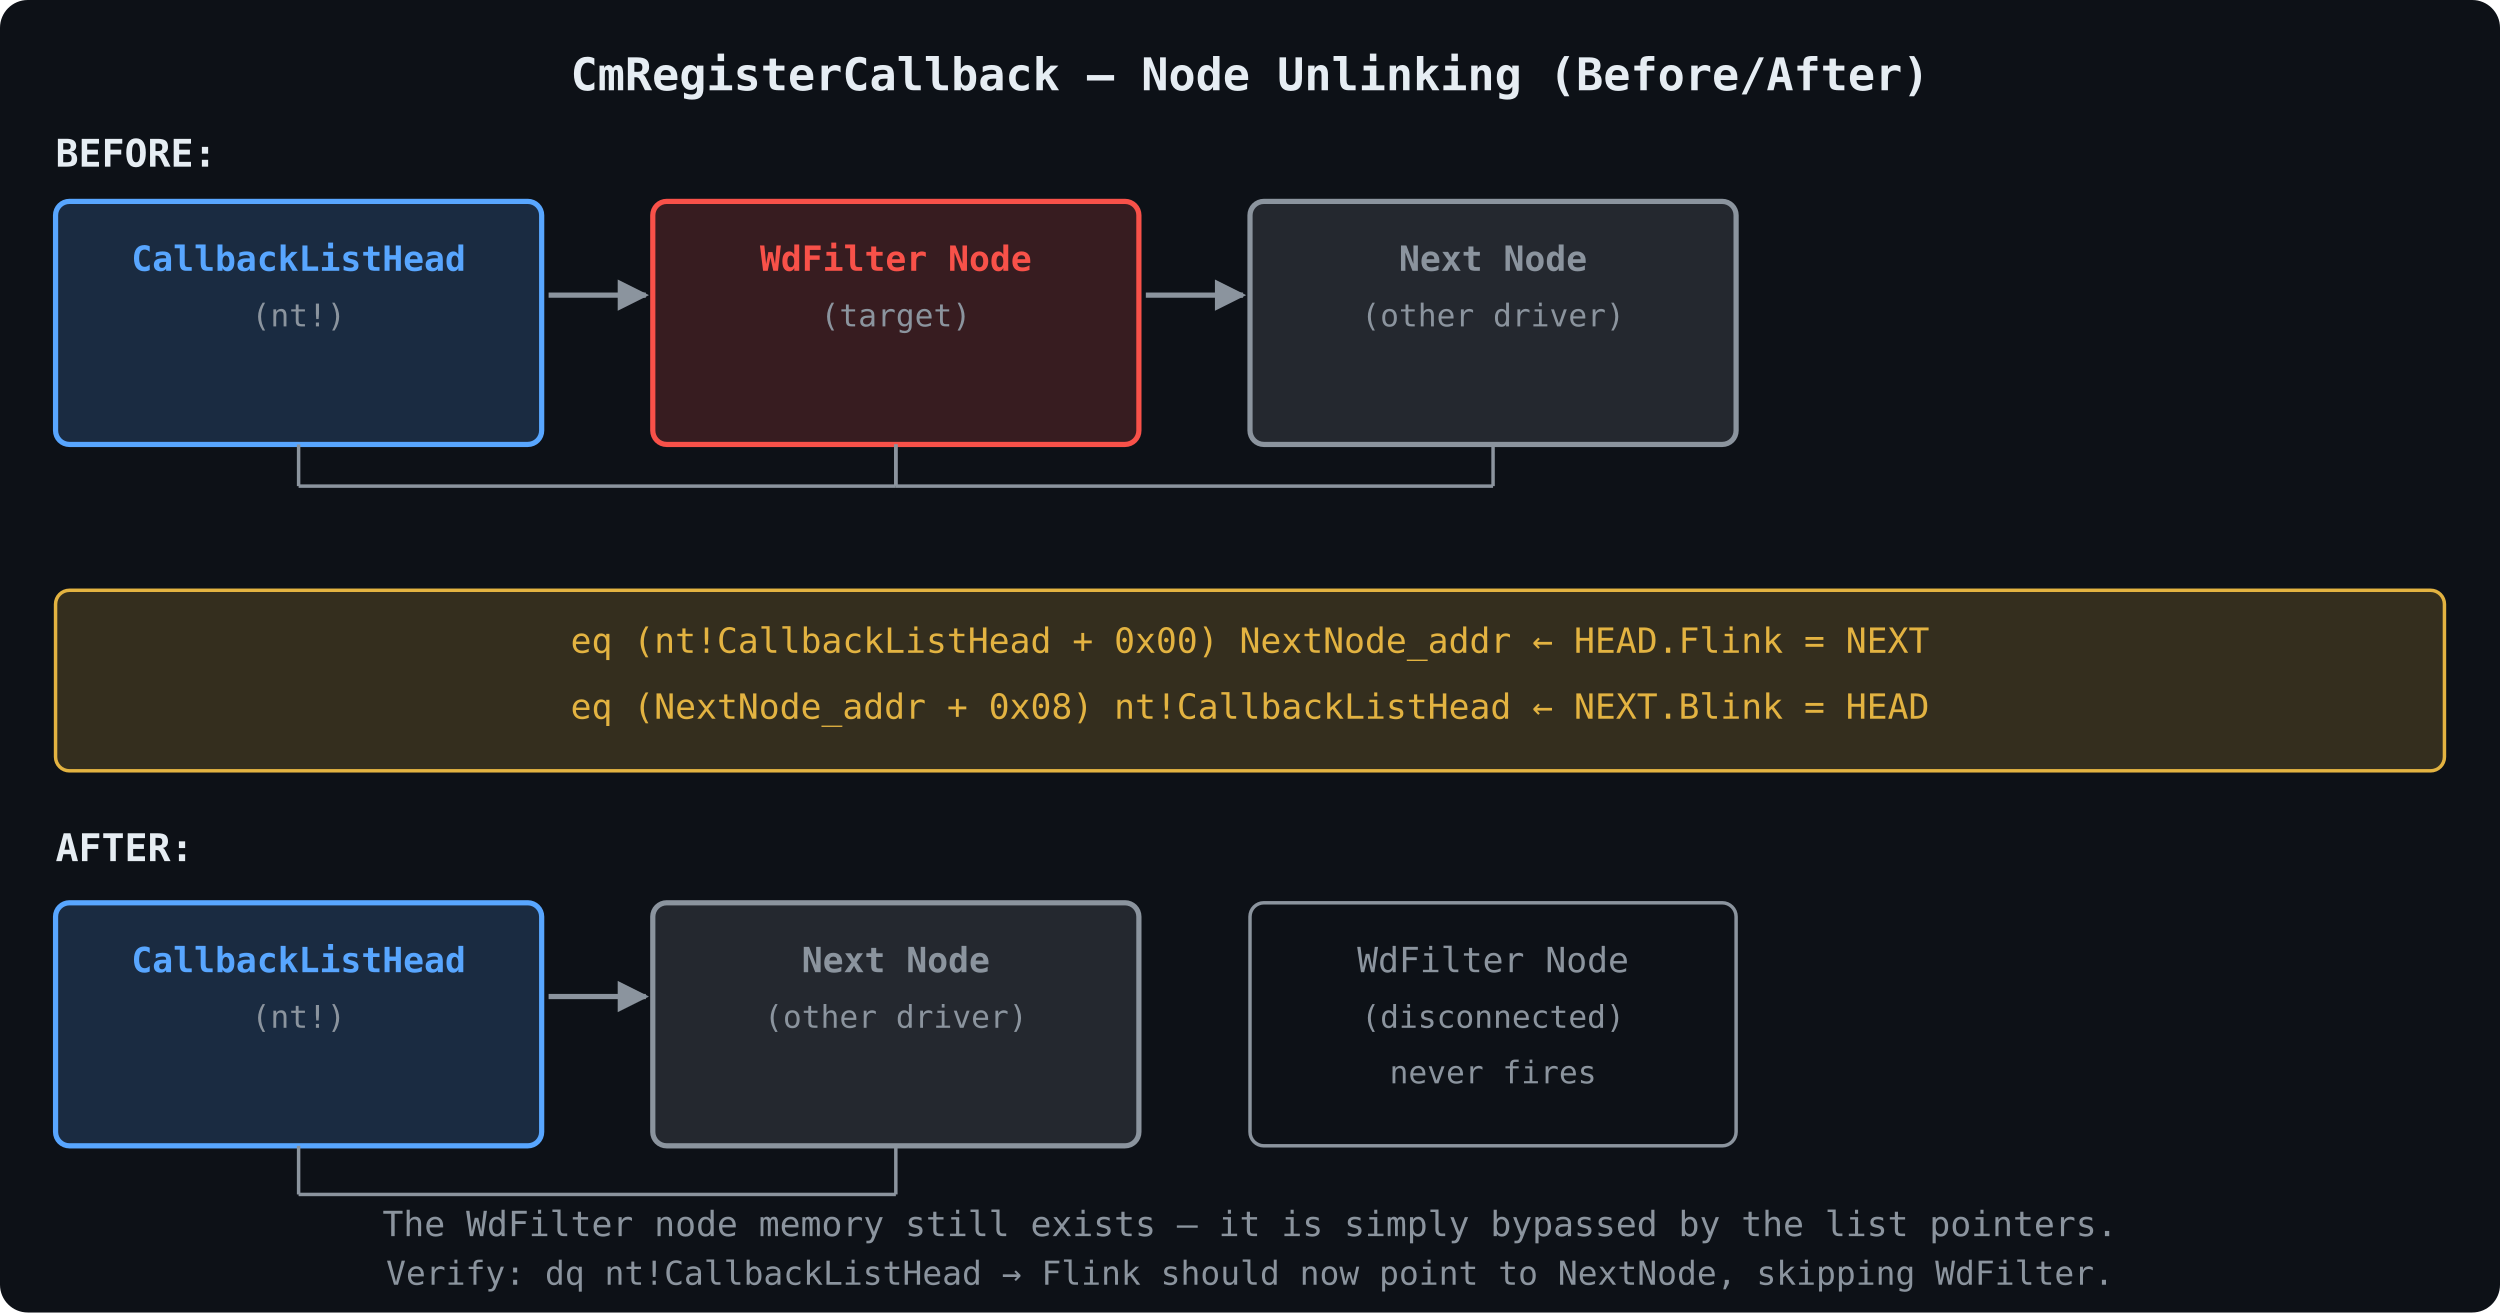
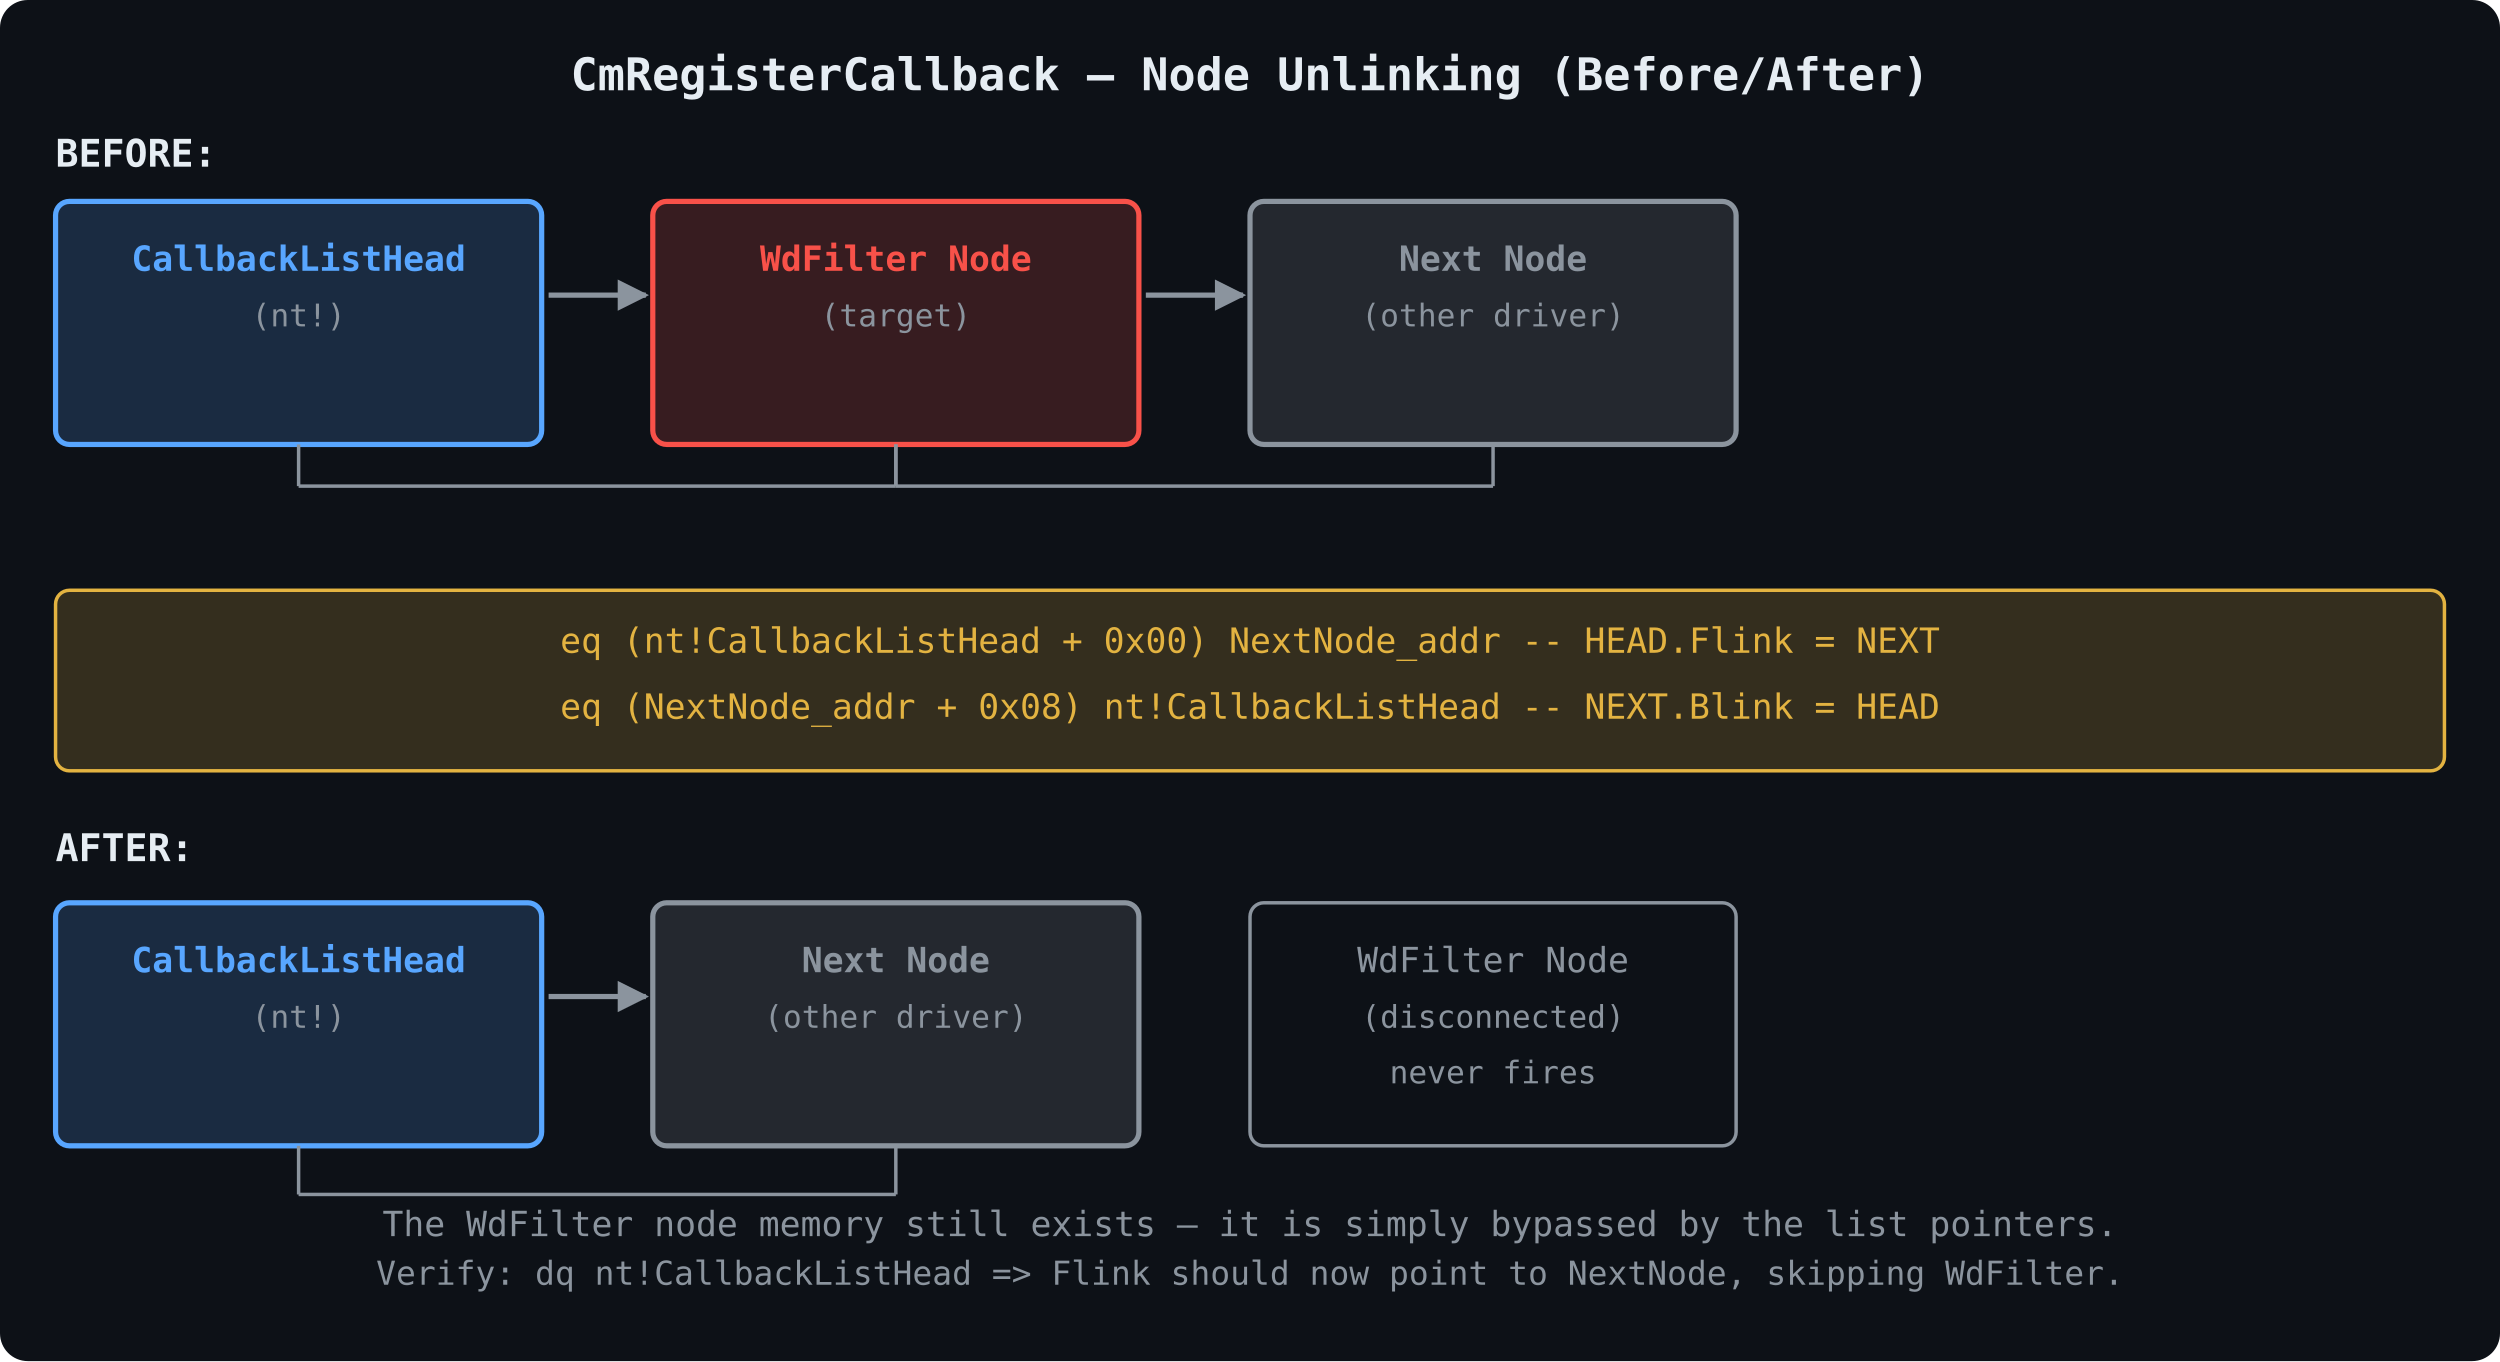
- <svg xmlns="http://www.w3.org/2000/svg" width="720" height="378" viewBox="0 0 720 378">
-   <rect x="0" y="0" width="720" height="378" fill="#0d1117" stroke="none" stroke-width="0" rx="8" />
+ <svg xmlns="http://www.w3.org/2000/svg" width="720" height="392" viewBox="0 0 720 392">
+   <rect x="0" y="0" width="720" height="392" fill="#0d1117" stroke="none" stroke-width="0" rx="8" />
  <text x="360" y="26" fill="#e6edf3" font-size="13" font-family="JetBrains Mono,Consolas,monospace" font-weight="bold" text-anchor="middle">CmRegisterCallback — Node Unlinking (Before/After)</text>
  <defs>
    <marker id="cm" viewBox="0 0 10 10" refX="9" refY="5" markerWidth="6" markerHeight="6" orient="auto">
      <path d="M0,0 L10,5 L0,10 z" fill="#8b949e" />
    </marker>
  </defs>
  <text x="16" y="48" fill="#e6edf3" font-size="11" font-family="JetBrains Mono,Consolas,monospace" font-weight="bold">BEFORE:</text>
  <rect x="16" y="58" width="140" height="70" fill="rgba(88,166,255,0.18)" stroke="#58a6ff" stroke-width="1.5" rx="4" />
  <text x="86" y="78" fill="#58a6ff" font-size="10" font-family="JetBrains Mono,Consolas,monospace" font-weight="bold" text-anchor="middle">CallbackListHead</text>
  <text x="86" y="94" fill="#8b949e" font-size="9" font-family="JetBrains Mono,Consolas,monospace" text-anchor="middle">(nt!)</text>
  <rect x="188" y="58" width="140" height="70" fill="rgba(248,81,73,0.18)" stroke="#f85149" stroke-width="1.5" rx="4" />
  <text x="258" y="78" fill="#f85149" font-size="10" font-family="JetBrains Mono,Consolas,monospace" font-weight="bold" text-anchor="middle">WdFilter Node</text>
  <text x="258" y="94" fill="#8b949e" font-size="9" font-family="JetBrains Mono,Consolas,monospace" text-anchor="middle">(target)</text>
  <rect x="360" y="58" width="140" height="70" fill="rgba(139,148,158,0.18)" stroke="#8b949e" stroke-width="1.5" rx="4" />
  <text x="430" y="78" fill="#8b949e" font-size="10" font-family="JetBrains Mono,Consolas,monospace" font-weight="bold" text-anchor="middle">Next Node</text>
  <text x="430" y="94" fill="#8b949e" font-size="9" font-family="JetBrains Mono,Consolas,monospace" text-anchor="middle">(other driver)</text>
  <line x1="158" y1="85" x2="186" y2="85" stroke="#8b949e" stroke-width="1.5" marker-end="url(#cm)" />
  <line x1="330" y1="85" x2="358" y2="85" stroke="#8b949e" stroke-width="1.5" marker-end="url(#cm)" />
  <line x1="258" y1="128" x2="258" y2="140" stroke="#8b949e" stroke-width="1" />
  <line x1="258" y1="140" x2="86" y2="140" stroke="#8b949e" stroke-width="1" />
  <line x1="86" y1="140" x2="86" y2="128" stroke="#8b949e" stroke-width="1" />
  <line x1="430" y1="128" x2="430" y2="140" stroke="#8b949e" stroke-width="1" />
  <line x1="430" y1="140" x2="258" y2="140" stroke="#8b949e" stroke-width="1" />
  <line x1="258" y1="140" x2="258" y2="128" stroke="#8b949e" stroke-width="1" />
  <rect x="16" y="170" width="688" height="52" fill="rgba(227,179,65,0.18)" stroke="#e3b341" stroke-width="1" rx="4" />
-   <text x="360" y="188" fill="#e3b341" font-size="10" font-family="JetBrains Mono,Consolas,monospace" text-anchor="middle">eq  (nt!CallbackListHead + 0x00)  NextNode_addr   ←  HEAD.Flink = NEXT</text>
-   <text x="360" y="207" fill="#e3b341" font-size="10" font-family="JetBrains Mono,Consolas,monospace" text-anchor="middle">eq  (NextNode_addr + 0x08)  nt!CallbackListHead    ←  NEXT.Blink = HEAD</text>
+   <text x="360" y="188" fill="#e3b341" font-size="10" font-family="JetBrains Mono,Consolas,monospace" text-anchor="middle">eq  (nt!CallbackListHead + 0x00)  NextNode_addr   --  HEAD.Flink = NEXT</text>
+   <text x="360" y="207" fill="#e3b341" font-size="10" font-family="JetBrains Mono,Consolas,monospace" text-anchor="middle">eq  (NextNode_addr + 0x08)  nt!CallbackListHead    --  NEXT.Blink = HEAD</text>
  <text x="16" y="248" fill="#e6edf3" font-size="11" font-family="JetBrains Mono,Consolas,monospace" font-weight="bold">AFTER:</text>
  <rect x="16" y="260" width="140" height="70" fill="rgba(88,166,255,0.18)" stroke="#58a6ff" stroke-width="1.5" rx="4" />
  <text x="86" y="280" fill="#58a6ff" font-size="10" font-family="JetBrains Mono,Consolas,monospace" font-weight="bold" text-anchor="middle">CallbackListHead</text>
  <text x="86" y="296" fill="#8b949e" font-size="9" font-family="JetBrains Mono,Consolas,monospace" text-anchor="middle">(nt!)</text>
  <rect x="188" y="260" width="140" height="70" fill="rgba(139,148,158,0.18)" stroke="#8b949e" stroke-width="1.5" rx="4" />
  <text x="258" y="280" fill="#8b949e" font-size="10" font-family="JetBrains Mono,Consolas,monospace" font-weight="bold" text-anchor="middle">Next Node</text>
  <text x="258" y="296" fill="#8b949e" font-size="9" font-family="JetBrains Mono,Consolas,monospace" text-anchor="middle">(other driver)</text>
  <rect x="360" y="260" width="140" height="70" fill="none" stroke="#8b949e" stroke-width="1" rx="4" />
  <text x="430" y="280" fill="#8b949e" font-size="10" font-family="JetBrains Mono,Consolas,monospace" text-anchor="middle">WdFilter Node</text>
  <text x="430" y="296" fill="#8b949e" font-size="9" font-family="JetBrains Mono,Consolas,monospace" text-anchor="middle">(disconnected)</text>
  <text x="430" y="312" fill="#8b949e" font-size="9" font-family="JetBrains Mono,Consolas,monospace" text-anchor="middle">never fires</text>
  <line x1="158" y1="287" x2="186" y2="287" stroke="#8b949e" stroke-width="1.5" marker-end="url(#cm)" />
  <line x1="258" y1="330" x2="258" y2="344" stroke="#8b949e" stroke-width="1" />
  <line x1="258" y1="344" x2="86" y2="344" stroke="#8b949e" stroke-width="1" />
  <line x1="86" y1="344" x2="86" y2="330" stroke="#8b949e" stroke-width="1" />
  <text x="360" y="356" fill="#8b949e" font-size="10" font-family="JetBrains Mono,Consolas,monospace" text-anchor="middle">The WdFilter node memory still exists — it is simply bypassed by the list pointers.</text>
-   <text x="360" y="370" fill="#8b949e" font-size="9.5" font-family="JetBrains Mono,Consolas,monospace" text-anchor="middle">Verify:  dq nt!CallbackListHead  → Flink should now point to NextNode, skipping WdFilter.</text>
+   <text x="360" y="370" fill="#8b949e" font-size="9.5" font-family="JetBrains Mono,Consolas,monospace" text-anchor="middle">Verify:  dq nt!CallbackListHead  =&gt; Flink should now point to NextNode, skipping WdFilter.</text>
</svg>
